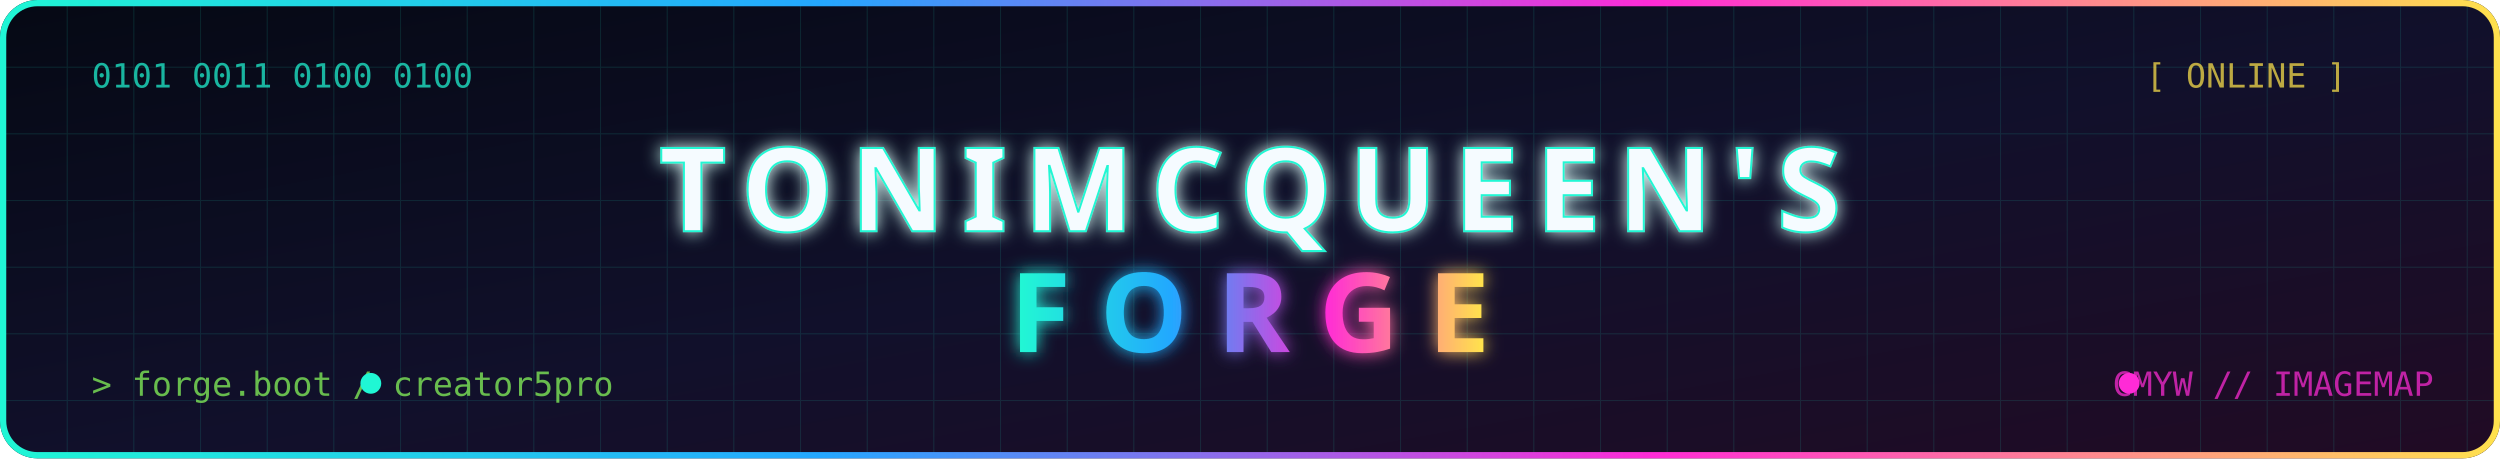
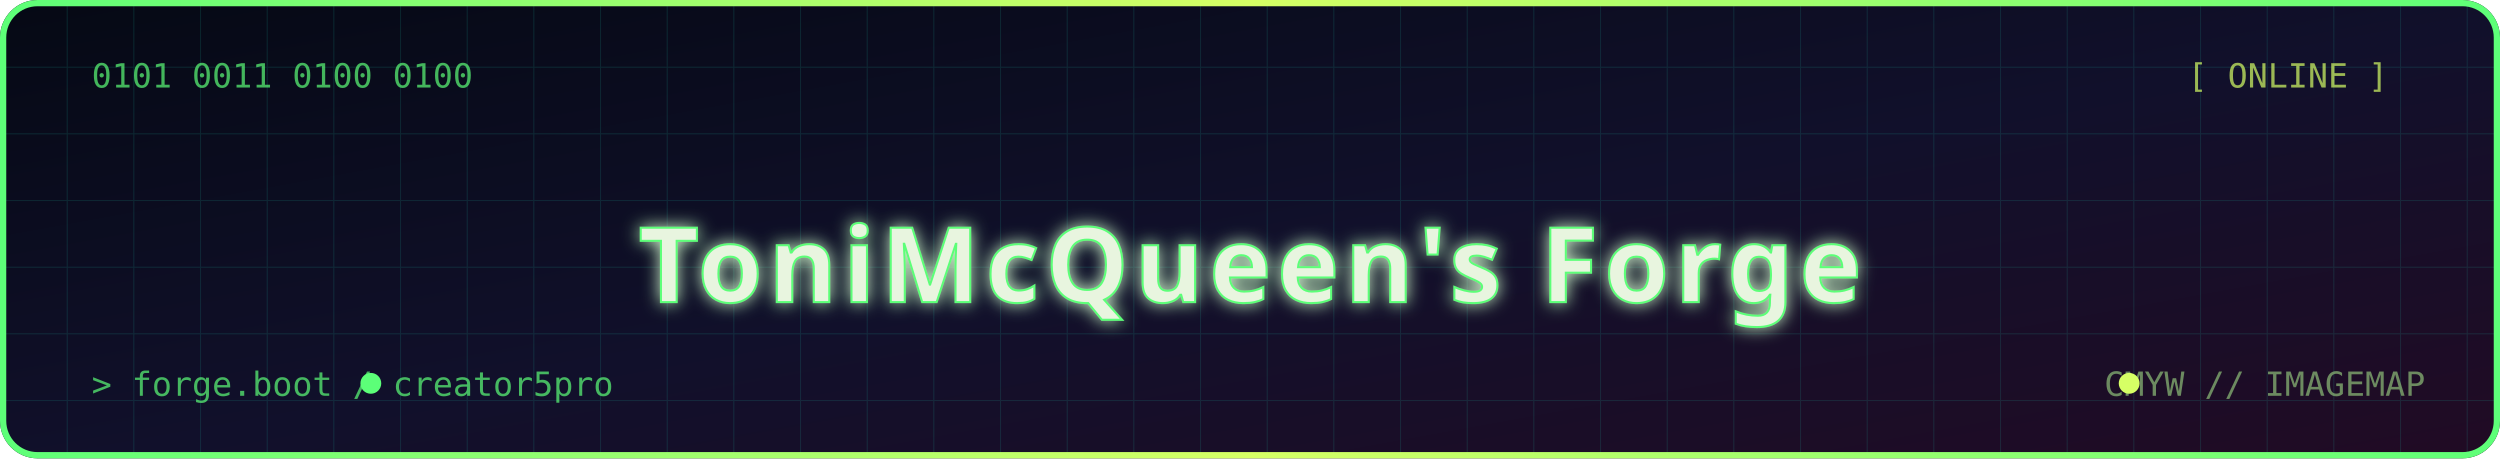
<svg xmlns="http://www.w3.org/2000/svg" viewBox="0 0 1200 220" role="img" aria-labelledby="title desc">
  <defs>
    <linearGradient id="bg" x1="0" y1="0" x2="1" y2="1">
      <stop offset="0" stop-color="#050914" />
      <stop offset="0.52" stop-color="#11102b" />
      <stop offset="1" stop-color="#210b24" />
    </linearGradient>
    <linearGradient id="edge" x1="0" y1="0" x2="1" y2="0">
-       <stop stop-color="#20f7d4" />
-       <stop offset="0.33" stop-color="#24a7ff" />
-       <stop offset="0.66" stop-color="#ff2bd6" />
-       <stop offset="1" stop-color="#ffe44b" />
+       <stop stop-color="#5cff78" />
+       <stop offset="0.5" stop-color="#d6ff65" />
+       <stop offset="1" stop-color="#5cff78" />
    </linearGradient>
    <pattern id="grid" width="32" height="32" patternUnits="userSpaceOnUse">
      <path d="M32 0H0V32" fill="none" stroke="#22e6c0" stroke-opacity=".12" />
    </pattern>
    <filter id="glow" x="-30%" y="-50%" width="160%" height="200%">
      <feGaussianBlur stdDeviation="4" result="blur" />
      <feMerge>
        <feMergeNode in="blur" />
        <feMergeNode in="SourceGraphic" />
      </feMerge>
    </filter>
  </defs>
  <rect width="1200" height="220" rx="18" fill="url(#bg)" />
  <rect x="1.5" y="1.5" width="1197" height="217" rx="16.5" fill="url(#grid)" stroke="url(#edge)" stroke-width="3" />
-   <g font-family="monospace" font-size="16" opacity=".72">
-     <text x="44" y="42" fill="#20f7d4">0101 0011 0100 0100</text>
-     <text x="1030" y="42" fill="#ffe44b">[ ONLINE ]</text>
-     <text x="44" y="190" fill="#8aff5c">&gt; forge.boot / creator5pro</text>
-     <text x="1014" y="190" fill="#ff2bd6">CMYW // IMAGEMAP</text>
+   <g font-family="monospace" font-size="16" opacity=".7">
+     <text x="44" y="42" fill="#5cff78">0101 0011 0100 0100</text>
+     <text x="1050" y="42" fill="#d6ff65">[ ONLINE ]</text>
+     <text x="44" y="190" fill="#5cff78">&gt; forge.boot / creator5pro</text>
+     <text x="1010" y="190" fill="#8ebf79">CMYW // IMAGEMAP</text>
  </g>
  <g filter="url(#glow)" font-family="sans-serif" font-weight="800" text-anchor="middle">
-     <text x="600" y="111" font-size="56" letter-spacing="8" fill="#f5fbff" stroke="#20f7d4" stroke-width="1">TONIMCQUEEN'S</text>
-     <text x="600" y="169" font-size="53" letter-spacing="14" fill="url(#edge)">FORGE</text>
+     <text x="600" y="145" font-size="50" letter-spacing="3" fill="#e8f5df" stroke="#5cff78" stroke-width="1">ToniMcQueen's Forge</text>
  </g>
  <path d="M210 184H990" stroke="url(#edge)" stroke-width="2" opacity=".8" />
-   <circle cx="178" cy="184" r="5" fill="#20f7d4" />
-   <circle cx="1022" cy="184" r="5" fill="#ff2bd6" />
+   <circle cx="178" cy="184" r="5" fill="#5cff78" />
+   <circle cx="1022" cy="184" r="5" fill="#d6ff65" />
</svg>
